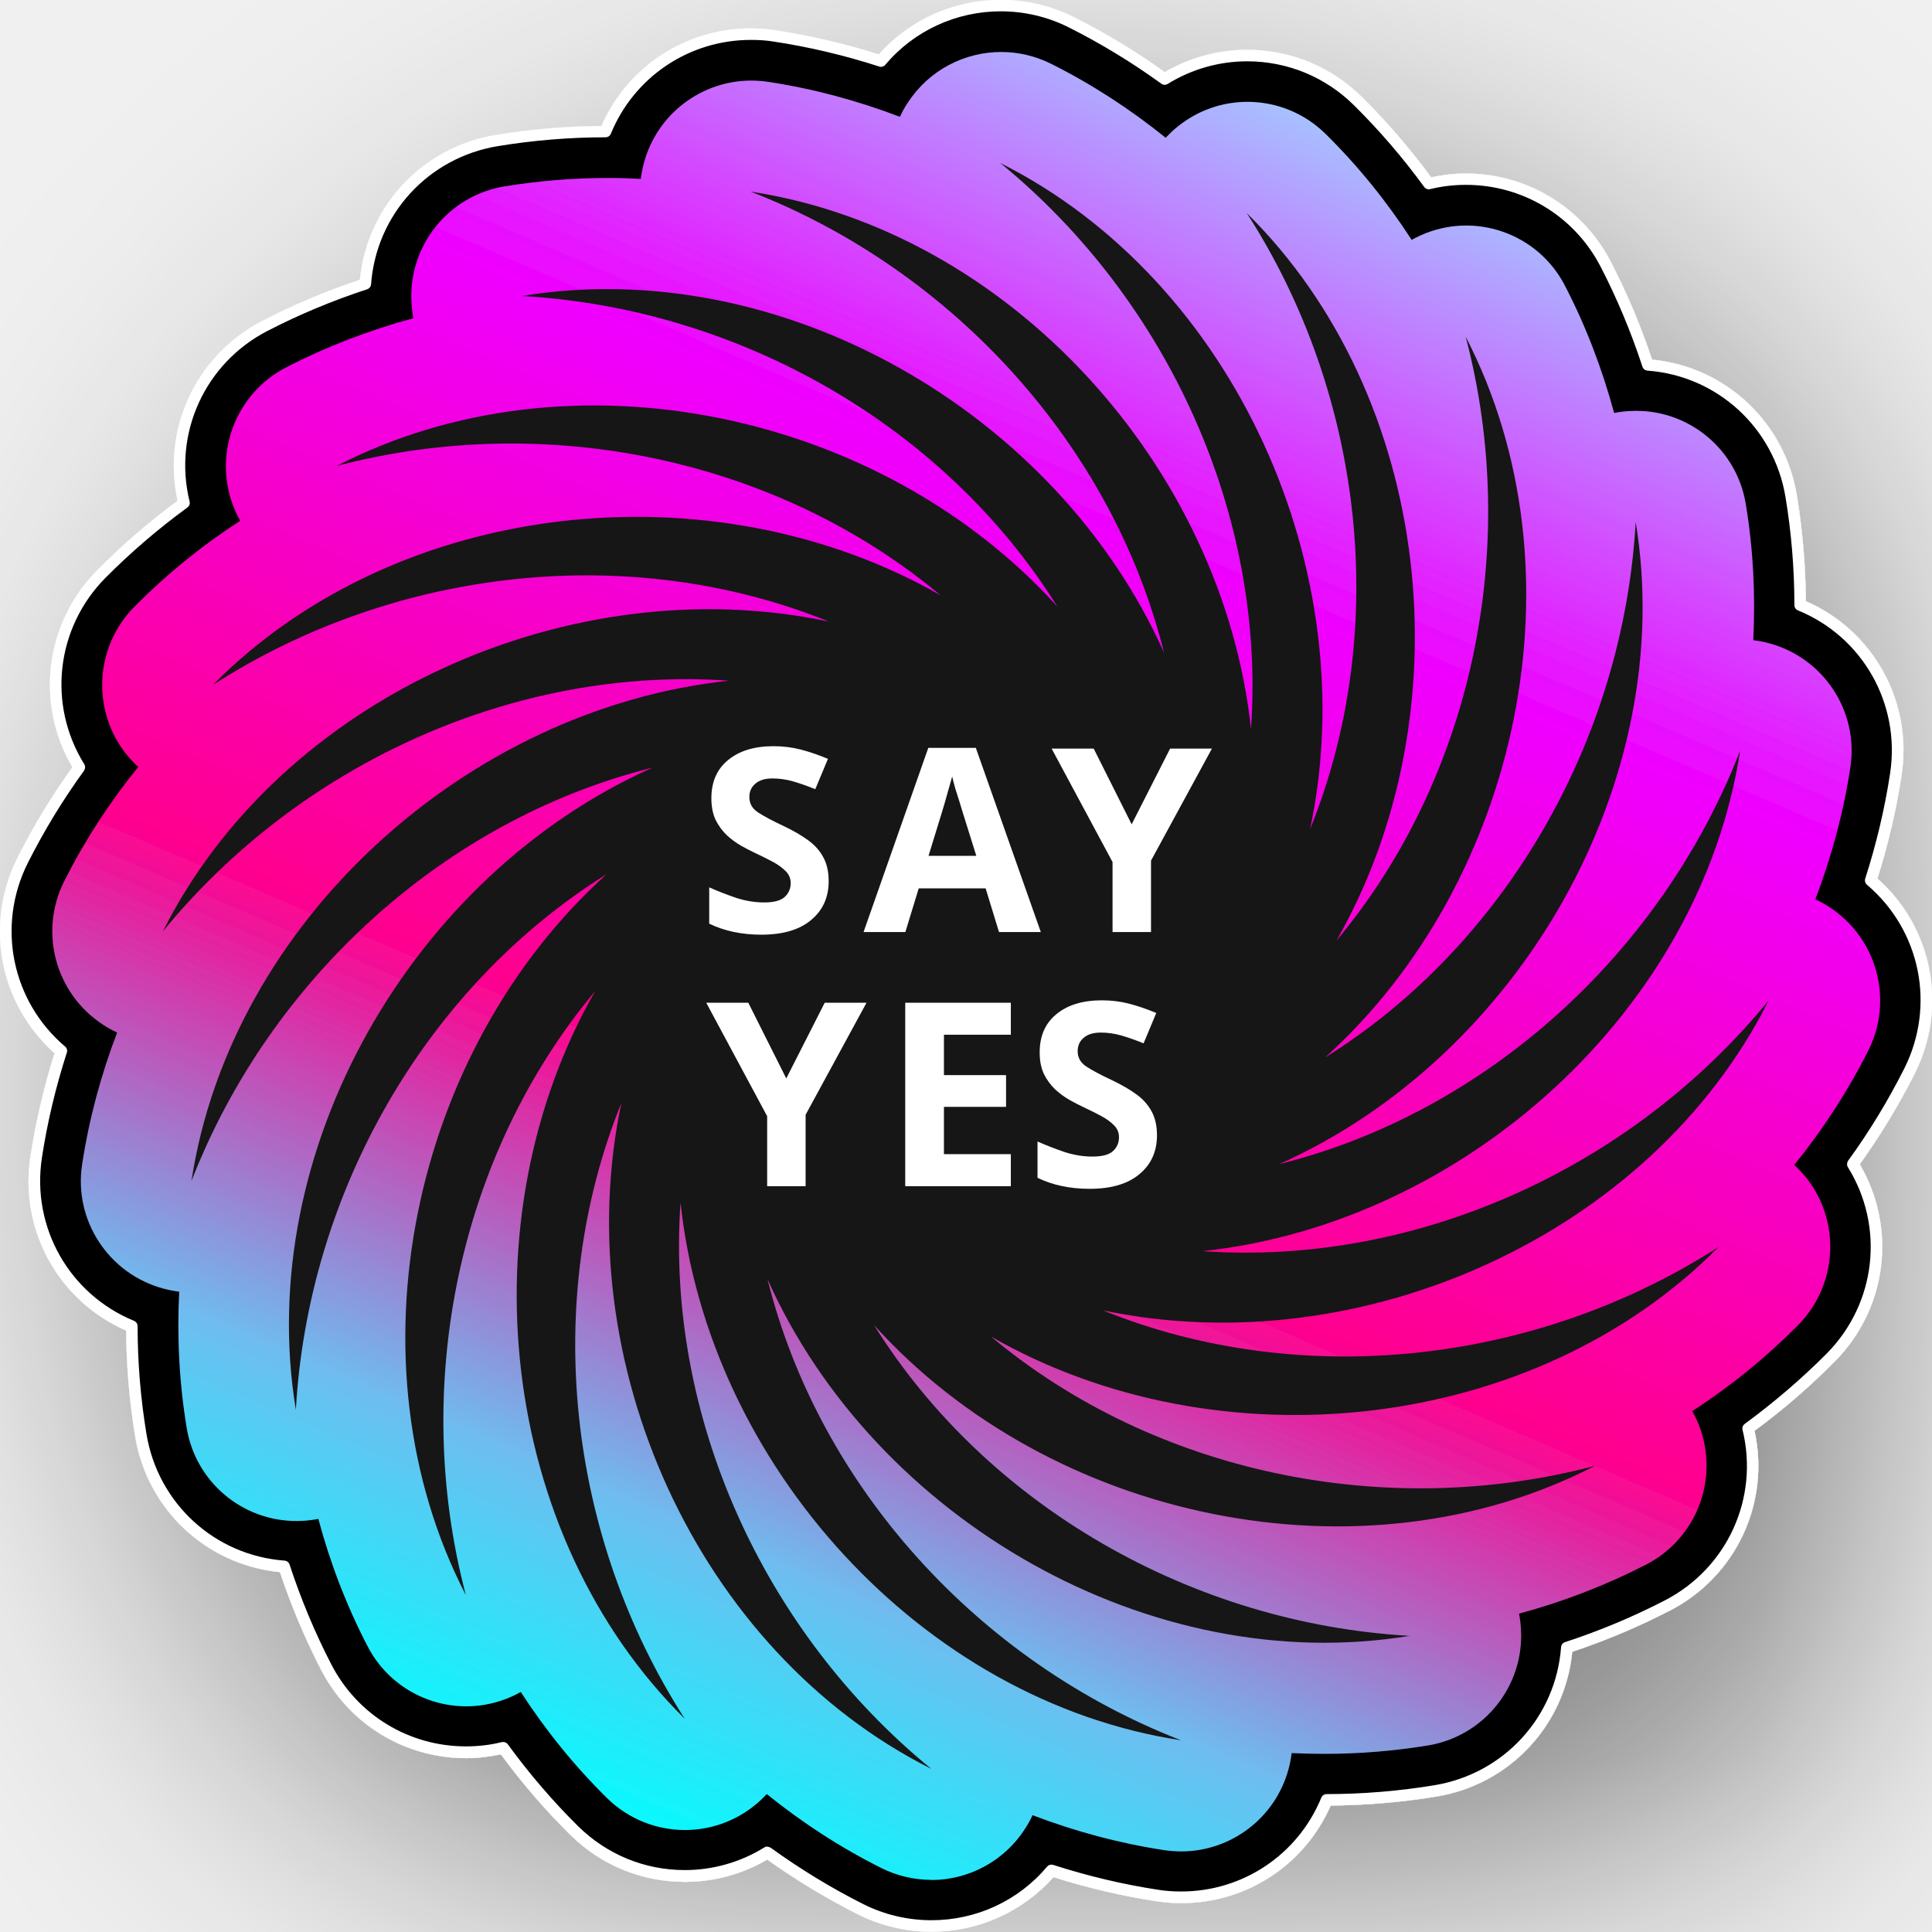
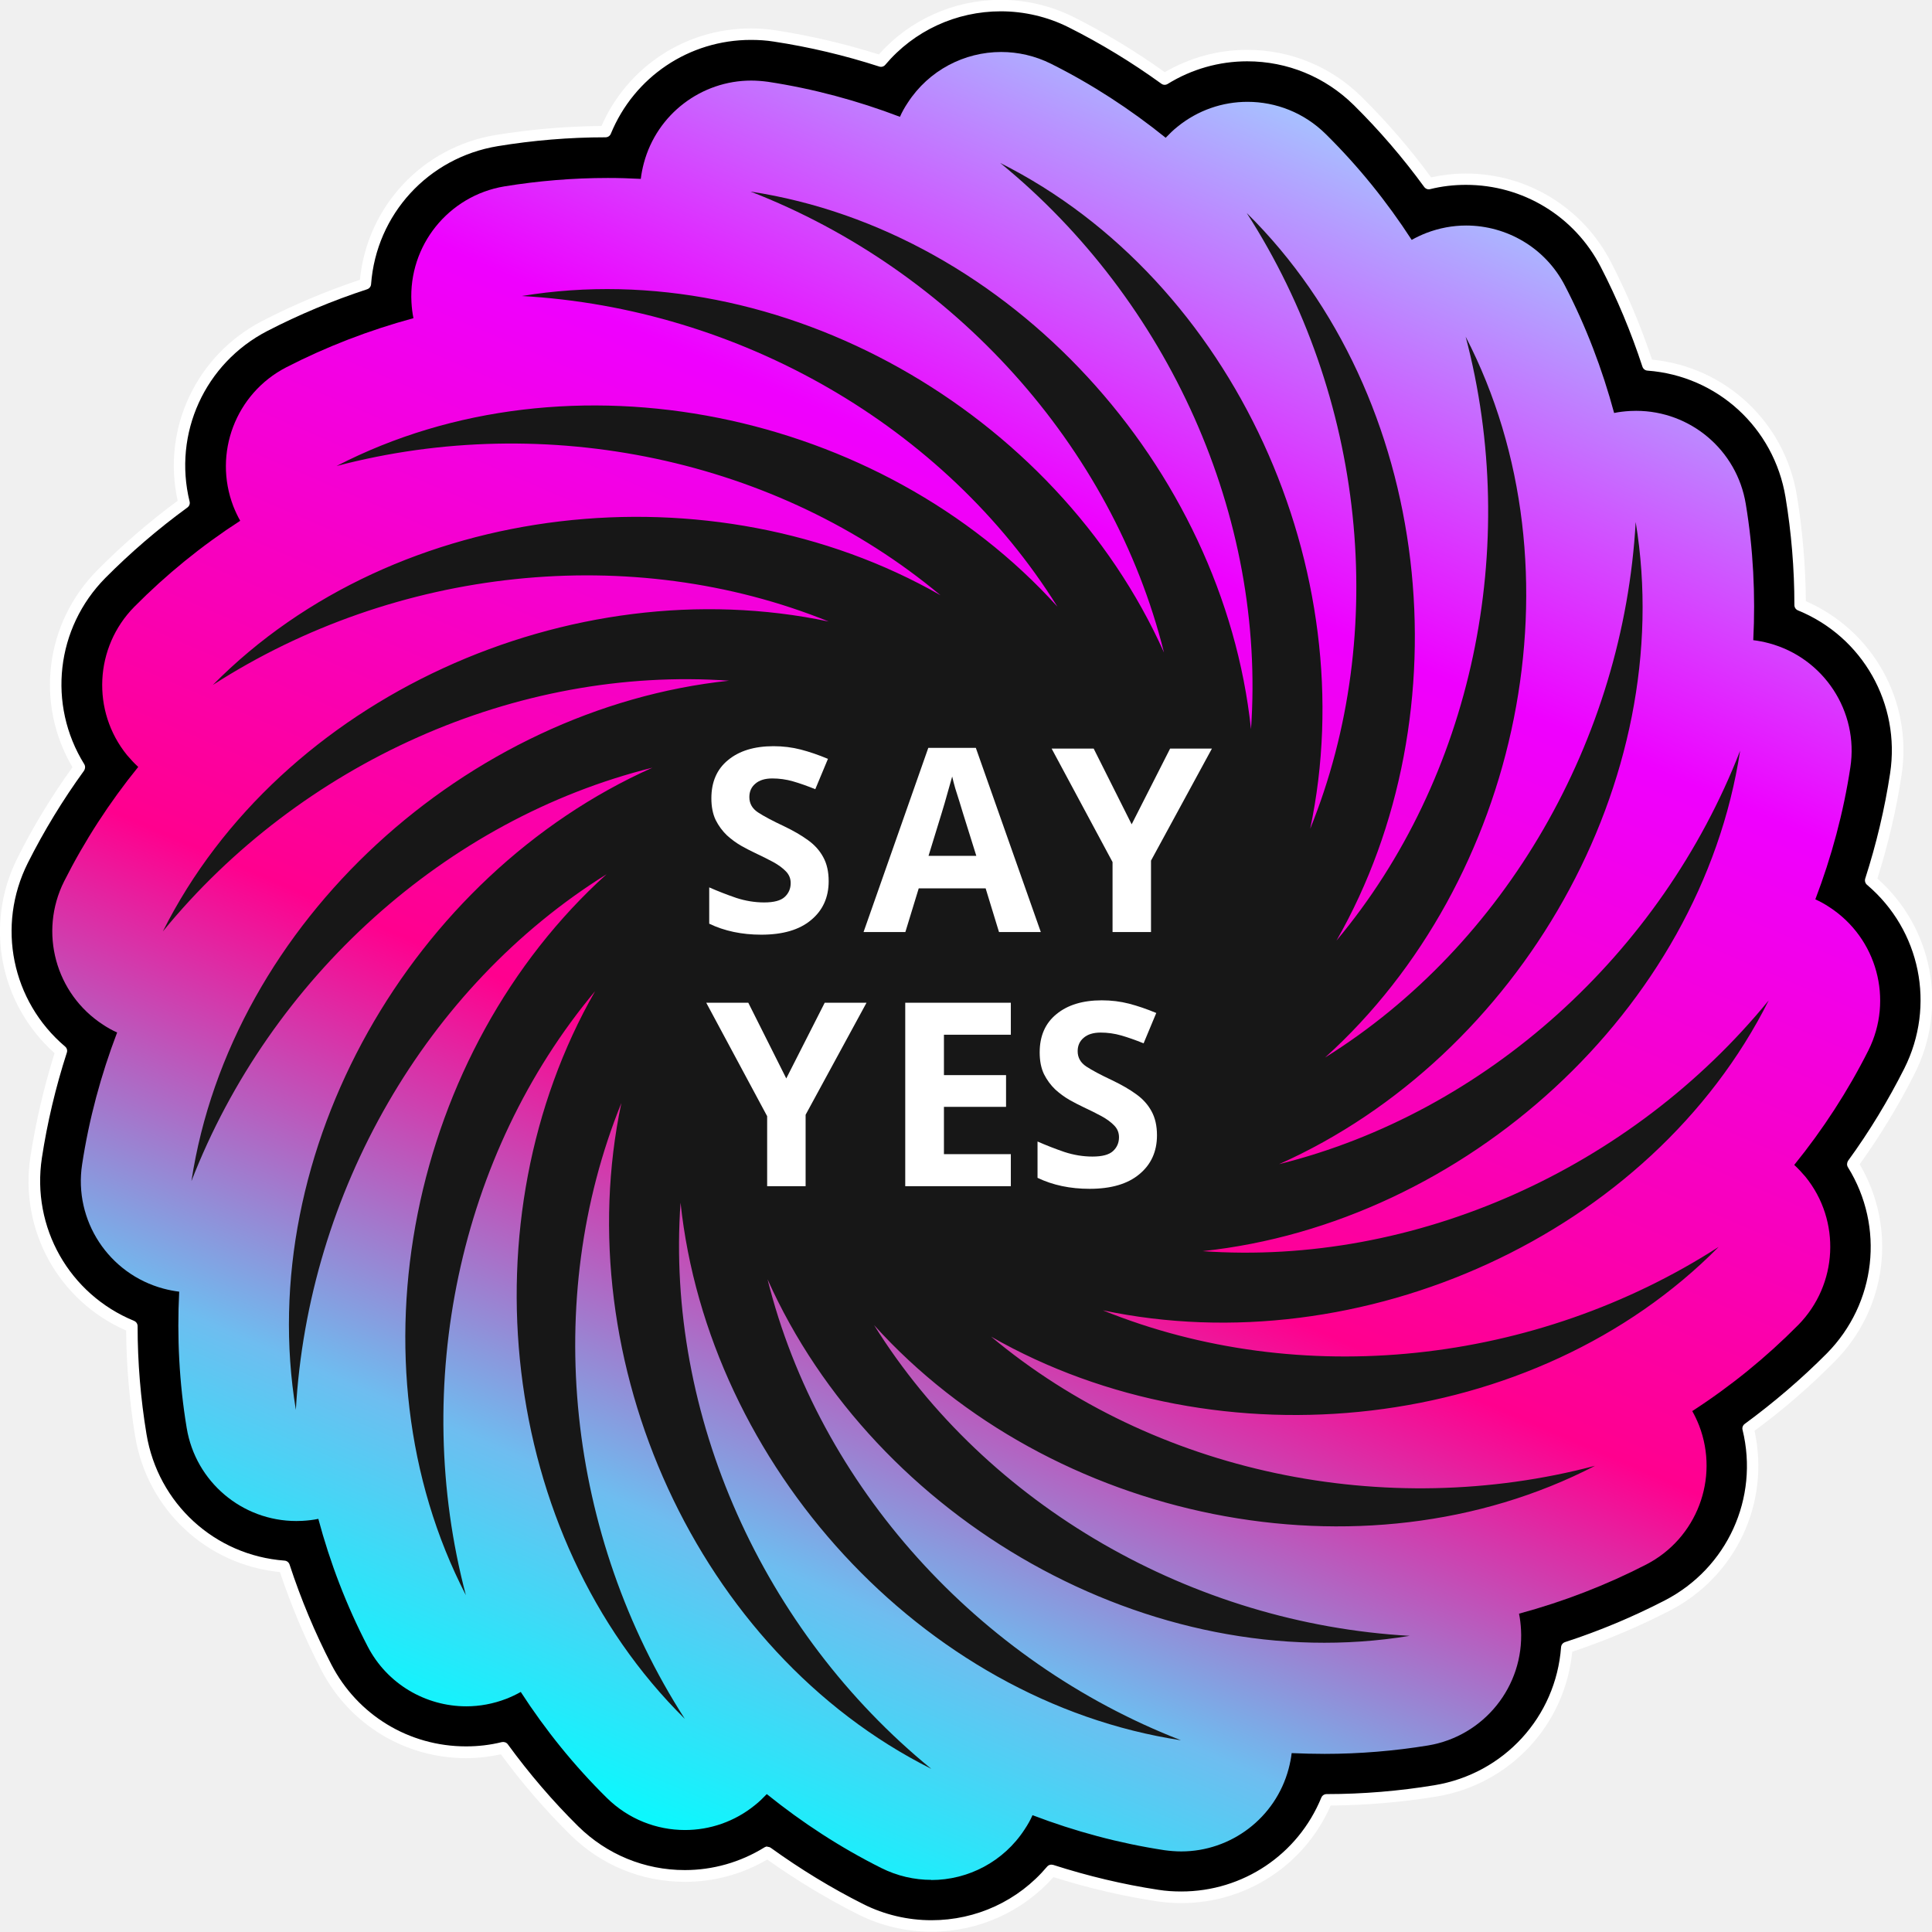
- <svg xmlns="http://www.w3.org/2000/svg" id="uuid-4202d7fc-4ec1-4d27-a545-e3a5ecb68102" viewBox="0 0 126.36 126.34">
+ <svg xmlns="http://www.w3.org/2000/svg" viewBox="0 0 126.36 126.34">
  <defs>
    <style>
      .uuid-7877b222-ec25-4879-b7fb-8c4f510047b1 {
        letter-spacing: -.05em;
      }

      .uuid-feed9a0d-3dbf-415d-a578-aad34b0bf24b,
      .uuid-ca7632d3-593b-469a-a341-e3d062b2e6e9 {
        fill: #fff;
      }

      .uuid-4b3c40d2-57f0-40d7-af4e-748bda349f24 {
        letter-spacing: 0em;
-       }
- 
-       .uuid-ff30eebd-b779-4298-b9f4-1d3507569eae {
-         filter: url(#uuid-8de7a61f-c460-41cf-b66b-14e88a7c5270);
      }

      .uuid-4c1d2fe1-ccbb-4e95-a48e-100423cbdf00 {
        fill: #171717;
      }

      .uuid-308d5d60-6e23-4ef0-8707-737d66f5d5c3 {
        letter-spacing: 0em;
      }

      .uuid-6ec0564e-06b8-4e43-9fd0-25e2bcb1f6bd {
        fill: url(#uuid-97b91e7a-d2fb-4341-bfb6-f9941bffa804);
      }

      .uuid-ca7632d3-593b-469a-a341-e3d062b2e6e9 {
        font-family: Montserrat-ExtraBold, Montserrat;
        font-size: 16.79px;
        font-weight: 700;
      }
    </style>
-     <filter id="uuid-8de7a61f-c460-41cf-b66b-14e88a7c5270" x="-30.55" y="-27.6" width="199" height="199" filterUnits="userSpaceOnUse">
-       <feOffset dx="6" dy="9" />
-       <feGaussianBlur result="uuid-7c0a2906-e3df-477c-bf2c-47f92f5ca32c" stdDeviation="12" />
-       <feFlood flood-color="#000" flood-opacity=".47" />
-       <feComposite in2="uuid-7c0a2906-e3df-477c-bf2c-47f92f5ca32c" operator="in" />
-       <feComposite in="SourceGraphic" />
-     </filter>
    <linearGradient id="uuid-97b91e7a-d2fb-4341-bfb6-f9941bffa804" x1="89.65" y1="1.68" x2="38.79" y2="119.82" gradientUnits="userSpaceOnUse">
      <stop offset="0" stop-color="#96eeff" />
      <stop offset=".29" stop-color="#ef00ff" />
      <stop offset=".62" stop-color="#ff008e" />
      <stop offset=".84" stop-color="#6ebdf0" />
      <stop offset="1" stop-color="aqua" />
    </linearGradient>
  </defs>
  <g id="uuid-e57f1ad9-2564-46a8-9383-fd53ef64fbb9">
-     <g class="uuid-ff30eebd-b779-4298-b9f4-1d3507569eae">
+     <g>
      <path d="M60.91,125.97c-1.59,0-3.19-.38-4.61-1.1-2.11-1.06-4.15-2.3-6.1-3.71-1.61.99-3.49,1.53-5.4,1.53-2.73,0-5.3-1.05-7.23-2.97-1.68-1.66-3.24-3.47-4.65-5.41-.79.19-1.61.29-2.43.29-3.86,0-7.37-2.13-9.14-5.56-1.08-2.09-2.01-4.3-2.75-6.58-4.71-.35-8.59-3.85-9.37-8.59-.38-2.33-.58-4.71-.58-7.11-4.34-1.78-6.98-6.32-6.26-11.07.35-2.33.91-4.66,1.64-6.94-3.58-3.03-4.69-8.16-2.53-12.46,1.06-2.1,2.3-4.14,3.71-6.09-2.47-3.99-1.94-9.22,1.44-12.64,1.66-1.68,3.47-3.23,5.41-4.65-1.11-4.55,1-9.36,5.27-11.57,2.09-1.08,4.3-2,6.58-2.75.35-4.68,3.85-8.6,8.59-9.38,2.33-.38,4.72-.58,7.11-.59,1.57-3.81,5.31-6.37,9.51-6.37.52,0,1.04.04,1.55.12,2.34.36,4.66.91,6.95,1.64,1.94-2.29,4.79-3.63,7.85-3.63,1.59,0,3.18.38,4.61,1.09,2.11,1.06,4.15,2.3,6.1,3.71,1.62-.99,3.49-1.53,5.4-1.53,2.73,0,5.3,1.05,7.23,2.97,1.68,1.66,3.24,3.47,4.65,5.41.79-.19,1.61-.29,2.43-.29,3.86,0,7.37,2.13,9.14,5.56,1.08,2.1,2.01,4.3,2.75,6.58,4.71.35,8.6,3.85,9.37,8.59.38,2.33.58,4.71.58,7.11,4.34,1.78,6.98,6.32,6.26,11.07-.35,2.33-.91,4.66-1.64,6.94,3.58,3.03,4.69,8.16,2.53,12.46-1.06,2.1-2.3,4.14-3.71,6.09,2.47,3.99,1.94,9.22-1.44,12.64-1.66,1.68-3.47,3.23-5.41,4.65,1.11,4.56-1,9.36-5.27,11.57-2.09,1.08-4.29,2-6.58,2.75-.35,4.68-3.85,8.6-8.59,9.38-2.33.38-4.72.58-7.11.59-1.57,3.81-5.31,6.37-9.51,6.37-.52,0-1.04-.04-1.56-.12-2.33-.35-4.66-.9-6.94-1.64-1.94,2.29-4.79,3.63-7.85,3.63Z" />
      <path class="uuid-feed9a0d-3dbf-415d-a578-aad34b0bf24b" d="M60.91,126.34c-1.65,0-3.31-.39-4.78-1.13-2.05-1.03-4.05-2.24-5.95-3.59-1.63.96-3.49,1.46-5.38,1.46-2.83,0-5.49-1.09-7.5-3.08-1.63-1.61-3.16-3.38-4.54-5.26-.75.16-1.51.25-2.27.25-4.01,0-7.64-2.21-9.48-5.77-1.05-2.03-1.96-4.18-2.7-6.4-4.8-.47-8.68-4.09-9.47-8.88-.37-2.26-.57-4.59-.59-6.92-4.42-1.93-6.99-6.57-6.26-11.37.35-2.27.88-4.54,1.58-6.77C-.03,65.67-1.04,60.46,1.14,56.12c1.02-2.04,2.23-4.04,3.6-5.94-2.45-4.16-1.8-9.43,1.62-12.88,1.61-1.63,3.38-3.16,5.26-4.55-1.04-4.71,1.21-9.51,5.52-11.75,2.03-1.05,4.18-1.96,6.4-2.7.47-4.8,4.09-8.68,8.88-9.47,2.27-.37,4.6-.57,6.92-.59,1.7-3.88,5.51-6.38,9.76-6.38.54,0,1.08.04,1.61.12,2.27.35,4.54.88,6.77,1.58,2.02-2.27,4.91-3.57,7.97-3.57,1.65,0,3.3.39,4.78,1.13,2.05,1.03,4.05,2.24,5.95,3.6,1.64-.95,3.49-1.46,5.38-1.46,2.83,0,5.49,1.09,7.5,3.08,1.63,1.61,3.16,3.38,4.54,5.26.75-.16,1.51-.25,2.27-.25,4,0,7.63,2.21,9.48,5.77,1.05,2.03,1.96,4.19,2.7,6.4,4.8.47,8.68,4.09,9.47,8.88.37,2.26.57,4.59.59,6.92,4.42,1.93,6.99,6.57,6.26,11.37-.34,2.26-.88,4.54-1.58,6.77,3.61,3.2,4.62,8.41,2.44,12.75-1.03,2.05-2.24,4.04-3.6,5.94,2.45,4.16,1.8,9.43-1.62,12.88-1.61,1.63-3.37,3.16-5.26,4.55,1.04,4.71-1.21,9.52-5.52,11.75-2.03,1.05-4.18,1.96-6.4,2.7-.47,4.8-4.09,8.68-8.88,9.47-2.26.37-4.59.57-6.92.59-1.7,3.88-5.51,6.38-9.76,6.38-.54,0-1.08-.04-1.61-.12-2.26-.34-4.54-.88-6.76-1.58-2.02,2.27-4.91,3.57-7.97,3.57ZM50.2,120.79c.08,0,.15.02.22.07,1.93,1.39,3.96,2.63,6.05,3.68,1.37.69,2.91,1.05,4.45,1.05,2.93,0,5.68-1.27,7.56-3.5.1-.12.25-.16.4-.12,2.27.73,4.58,1.28,6.88,1.63.5.08,1,.11,1.5.11,4.03,0,7.63-2.41,9.16-6.14.06-.14.19-.23.35-.23,2.37,0,4.75-.2,7.05-.58,4.54-.75,7.94-4.46,8.28-9.03.01-.15.11-.28.26-.33,2.27-.74,4.46-1.66,6.53-2.73,4.08-2.11,6.17-6.69,5.08-11.15-.04-.15.02-.3.14-.39,1.92-1.41,3.73-2.96,5.37-4.61,3.23-3.27,3.8-8.28,1.38-12.18-.08-.13-.07-.29.01-.42,1.4-1.92,2.63-3.96,3.68-6.04,2.06-4.11,1.06-9.04-2.44-12.01-.12-.1-.16-.26-.12-.4.73-2.27,1.28-4.58,1.63-6.89.69-4.54-1.79-8.93-6.03-10.66-.14-.06-.23-.19-.23-.35,0-2.38-.2-4.75-.58-7.05-.75-4.54-4.46-7.94-9.03-8.28-.15-.01-.28-.11-.33-.26-.74-2.26-1.66-4.46-2.73-6.53-1.71-3.31-5.09-5.36-8.81-5.36-.79,0-1.58.09-2.34.28-.15.04-.3-.02-.39-.14-1.4-1.92-2.95-3.72-4.61-5.36-1.87-1.84-4.34-2.86-6.97-2.86-1.83,0-3.63.51-5.2,1.48-.13.08-.29.08-.42-.02-1.92-1.39-3.96-2.63-6.05-3.68-1.37-.69-2.91-1.05-4.44-1.05-2.92,0-5.68,1.27-7.56,3.5-.1.12-.26.16-.4.11-2.26-.73-4.58-1.28-6.89-1.63-.49-.08-1-.11-1.5-.11-4.03,0-7.63,2.41-9.16,6.14-.06.14-.19.23-.35.23-2.37,0-4.74.2-7.05.58-4.54.75-7.94,4.46-8.28,9.03-.01.15-.11.28-.26.33-2.26.74-4.46,1.66-6.53,2.73-4.08,2.11-6.17,6.7-5.08,11.15.04.15-.02.3-.14.39-1.92,1.4-3.72,2.95-5.37,4.61-3.23,3.27-3.8,8.28-1.38,12.18.08.13.07.29-.01.42-1.4,1.93-2.64,3.97-3.68,6.04-2.06,4.11-1.06,9.04,2.44,12.01.12.1.16.26.11.4-.73,2.26-1.28,4.58-1.63,6.88-.69,4.54,1.79,8.92,6.03,10.66.14.06.23.19.23.35,0,2.38.2,4.75.58,7.05.75,4.54,4.46,7.94,9.03,8.28.15.01.28.11.33.26.74,2.26,1.66,4.46,2.73,6.53,1.71,3.31,5.08,5.36,8.81,5.36.79,0,1.58-.09,2.34-.28.15-.03.3.02.39.14,1.4,1.92,2.95,3.73,4.61,5.37,1.87,1.84,4.34,2.86,6.97,2.86,1.83,0,3.63-.51,5.2-1.48.06-.04.13-.06.2-.06Z" />
      <path class="uuid-6ec0564e-06b8-4e43-9fd0-25e2bcb1f6bd" d="M60.91,122.95c-1.1,0-2.22-.25-3.26-.77-2.68-1.34-5.18-2.97-7.5-4.84-.24.25-.49.5-.77.72-1.34,1.09-2.96,1.63-4.58,1.63-1.86,0-3.7-.71-5.11-2.1-2.13-2.1-4.01-4.43-5.63-6.93-.3.17-.62.32-.95.45-.86.33-1.74.49-2.61.49-2.65,0-5.18-1.45-6.46-3.93-1.38-2.66-2.45-5.45-3.22-8.33-.34.07-.69.11-1.05.13-.13,0-.26.01-.39.01-3.54,0-6.59-2.56-7.17-6.09-.49-2.95-.64-5.94-.49-8.91-.34-.04-.69-.11-1.03-.2-3.58-.96-5.88-4.46-5.32-8.12.45-2.96,1.23-5.85,2.29-8.63-.31-.14-.62-.31-.92-.51-3.11-2.02-4.21-6.05-2.55-9.37,1.34-2.66,2.97-5.17,4.85-7.49-.26-.24-.5-.5-.73-.77-2.34-2.88-2.13-7.06.47-9.7,2.09-2.11,4.41-4,6.93-5.63-.17-.3-.32-.62-.45-.95-1.33-3.46.15-7.37,3.45-9.08,2.62-1.35,5.42-2.43,8.33-3.22-.07-.34-.11-.69-.13-1.05-.2-3.7,2.42-6.96,6.08-7.57,2.21-.36,4.48-.55,6.76-.55.72,0,1.44.02,2.16.06.04-.34.11-.69.2-1.03.86-3.22,3.78-5.4,7.02-5.4.36,0,.73.03,1.1.08,2.96.45,5.85,1.23,8.63,2.29.14-.32.31-.62.51-.92,1.38-2.13,3.71-3.32,6.11-3.32,1.1,0,2.22.25,3.26.77,2.68,1.34,5.18,2.97,7.5,4.84.24-.25.49-.5.77-.72,1.34-1.09,2.96-1.63,4.58-1.63,1.86,0,3.7.71,5.11,2.1,2.13,2.1,4.01,4.43,5.63,6.93.3-.17.62-.32.95-.45.86-.33,1.74-.49,2.61-.49,2.65,0,5.18,1.45,6.46,3.93,1.38,2.66,2.44,5.45,3.22,8.33.34-.07.69-.11,1.05-.13.13,0,.26-.01.39-.01,3.54,0,6.59,2.56,7.17,6.09.49,2.95.64,5.94.49,8.91.34.04.69.11,1.03.2,3.58.96,5.88,4.46,5.32,8.12-.45,2.96-1.23,5.85-2.29,8.63.31.14.62.31.92.51,3.11,2.02,4.21,6.05,2.55,9.37-1.34,2.66-2.97,5.17-4.85,7.49.26.24.5.5.73.77,2.34,2.88,2.13,7.06-.47,9.7-2.09,2.11-4.41,4-6.93,5.63.17.3.32.62.45.95,1.33,3.46-.15,7.37-3.45,9.08-2.62,1.35-5.41,2.43-8.33,3.22.07.34.11.69.13,1.05.2,3.7-2.42,6.96-6.08,7.57-2.21.36-4.48.55-6.76.55-.72,0-1.44-.02-2.16-.05-.04.34-.11.69-.2,1.03-.86,3.22-3.78,5.4-7.02,5.4-.36,0-.73-.03-1.1-.08-2.96-.45-5.85-1.23-8.63-2.29-.14.32-.31.62-.51.92-1.38,2.13-3.71,3.32-6.11,3.32Z" />
      <path class="uuid-4c1d2fe1-ccbb-4e95-a48e-100423cbdf00" d="M112.41,81.55c-11.96,7.7-27.36,9.38-40.28,4.15,16.85,3.56,35.86-4.94,43.55-20.27-9,11.02-23.12,17.38-37.03,16.4,17.13-1.82,32.58-15.78,35.16-32.73-5.15,13.26-16.62,23.67-30.15,27.04,15.73-7.02,26.11-25.07,23.32-42-.8,14.2-8.49,27.65-20.32,35.03,12.79-11.54,17.08-31.91,9.2-47.15,3.62,13.72.47,28.83-8.45,39.5,8.53-14.92,6.31-35.56-5.87-47.59,7.7,11.96,9.38,27.36,4.15,40.28,3.56-16.85-4.94-35.86-20.27-43.55,11.02,9,17.38,23.12,16.4,37.03-1.82-17.13-15.78-32.58-32.73-35.16,13.26,5.15,23.67,16.62,27.04,30.15-7.02-15.73-25.07-26.11-42-23.32,14.2.8,27.65,8.49,35.03,20.32-11.54-12.79-31.91-17.08-47.15-9.2,13.72-3.62,28.83-.47,39.5,8.45-14.92-8.53-35.56-6.31-47.59,5.87,11.96-7.7,27.36-9.38,40.28-4.15-16.85-3.56-35.86,4.94-43.55,20.27,9-11.02,23.12-17.38,37.03-16.4-17.13,1.82-32.58,15.78-35.16,32.73,5.15-13.26,16.62-23.67,30.15-27.04-15.73,7.02-26.11,25.07-23.32,42,.8-14.2,8.49-27.65,20.32-35.03-12.79,11.54-17.08,31.91-9.2,47.15-3.62-13.72-.47-28.83,8.45-39.5-8.53,14.92-6.31,35.56,5.87,47.59-7.7-11.96-9.38-27.36-4.15-40.28-3.56,16.85,4.94,35.86,20.27,43.55-11.02-9-17.38-23.12-16.4-37.03,1.82,17.13,15.78,32.58,32.73,35.16-13.26-5.15-23.67-16.62-27.04-30.15,7.02,15.73,25.07,26.11,42,23.32-14.2-.8-27.65-8.49-35.03-20.32,11.54,12.79,31.91,17.08,47.15,9.2-13.72,3.62-28.83.47-39.5-8.45,14.92,8.53,35.56,6.31,47.59-5.87Z" />
      <text class="uuid-ca7632d3-593b-469a-a341-e3d062b2e6e9" transform="translate(45.62 60.96)">
        <tspan x="0" y="0">S</tspan>
        <tspan class="uuid-7877b222-ec25-4879-b7fb-8c4f510047b1" x="10.86" y="0">A</tspan>
        <tspan x="23.16" y="0">Y</tspan>
        <tspan class="uuid-308d5d60-6e23-4ef0-8707-737d66f5d5c3" x=".57" y="16.62">Y</tspan>
        <tspan class="uuid-4b3c40d2-57f0-40d7-af4e-748bda349f24" x="12.07" y="16.62">ES</tspan>
      </text>
    </g>
  </g>
</svg>
